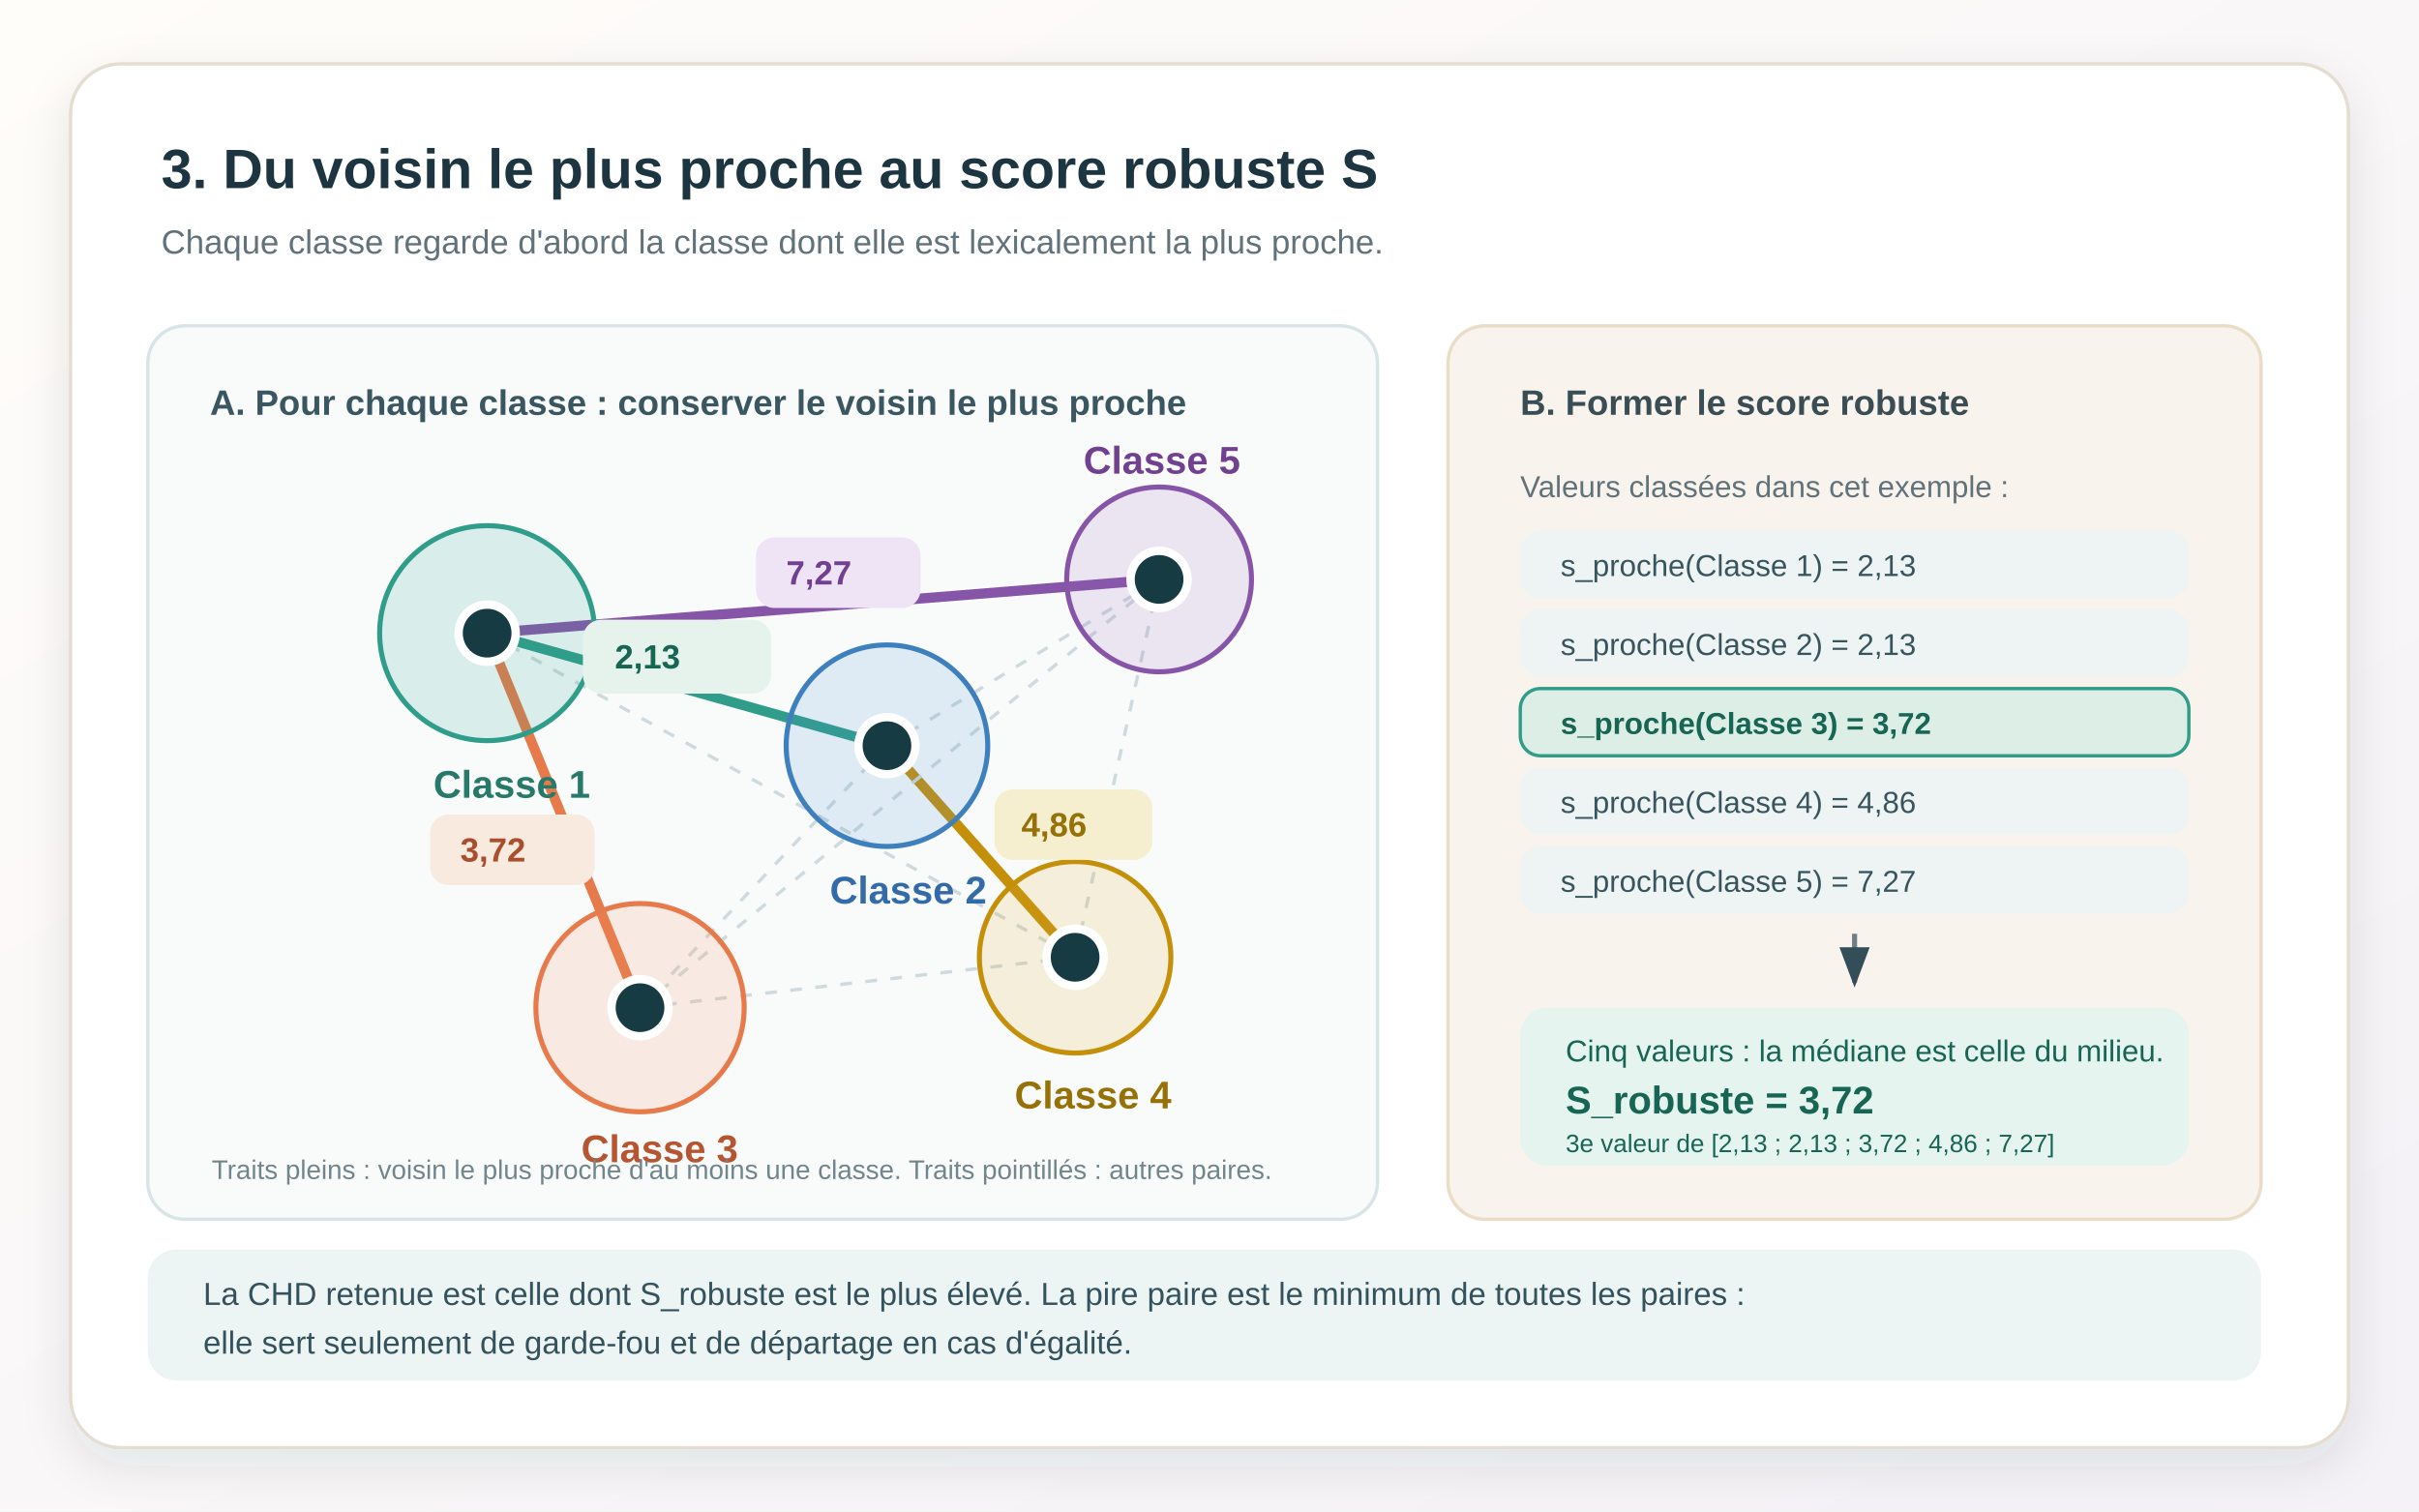
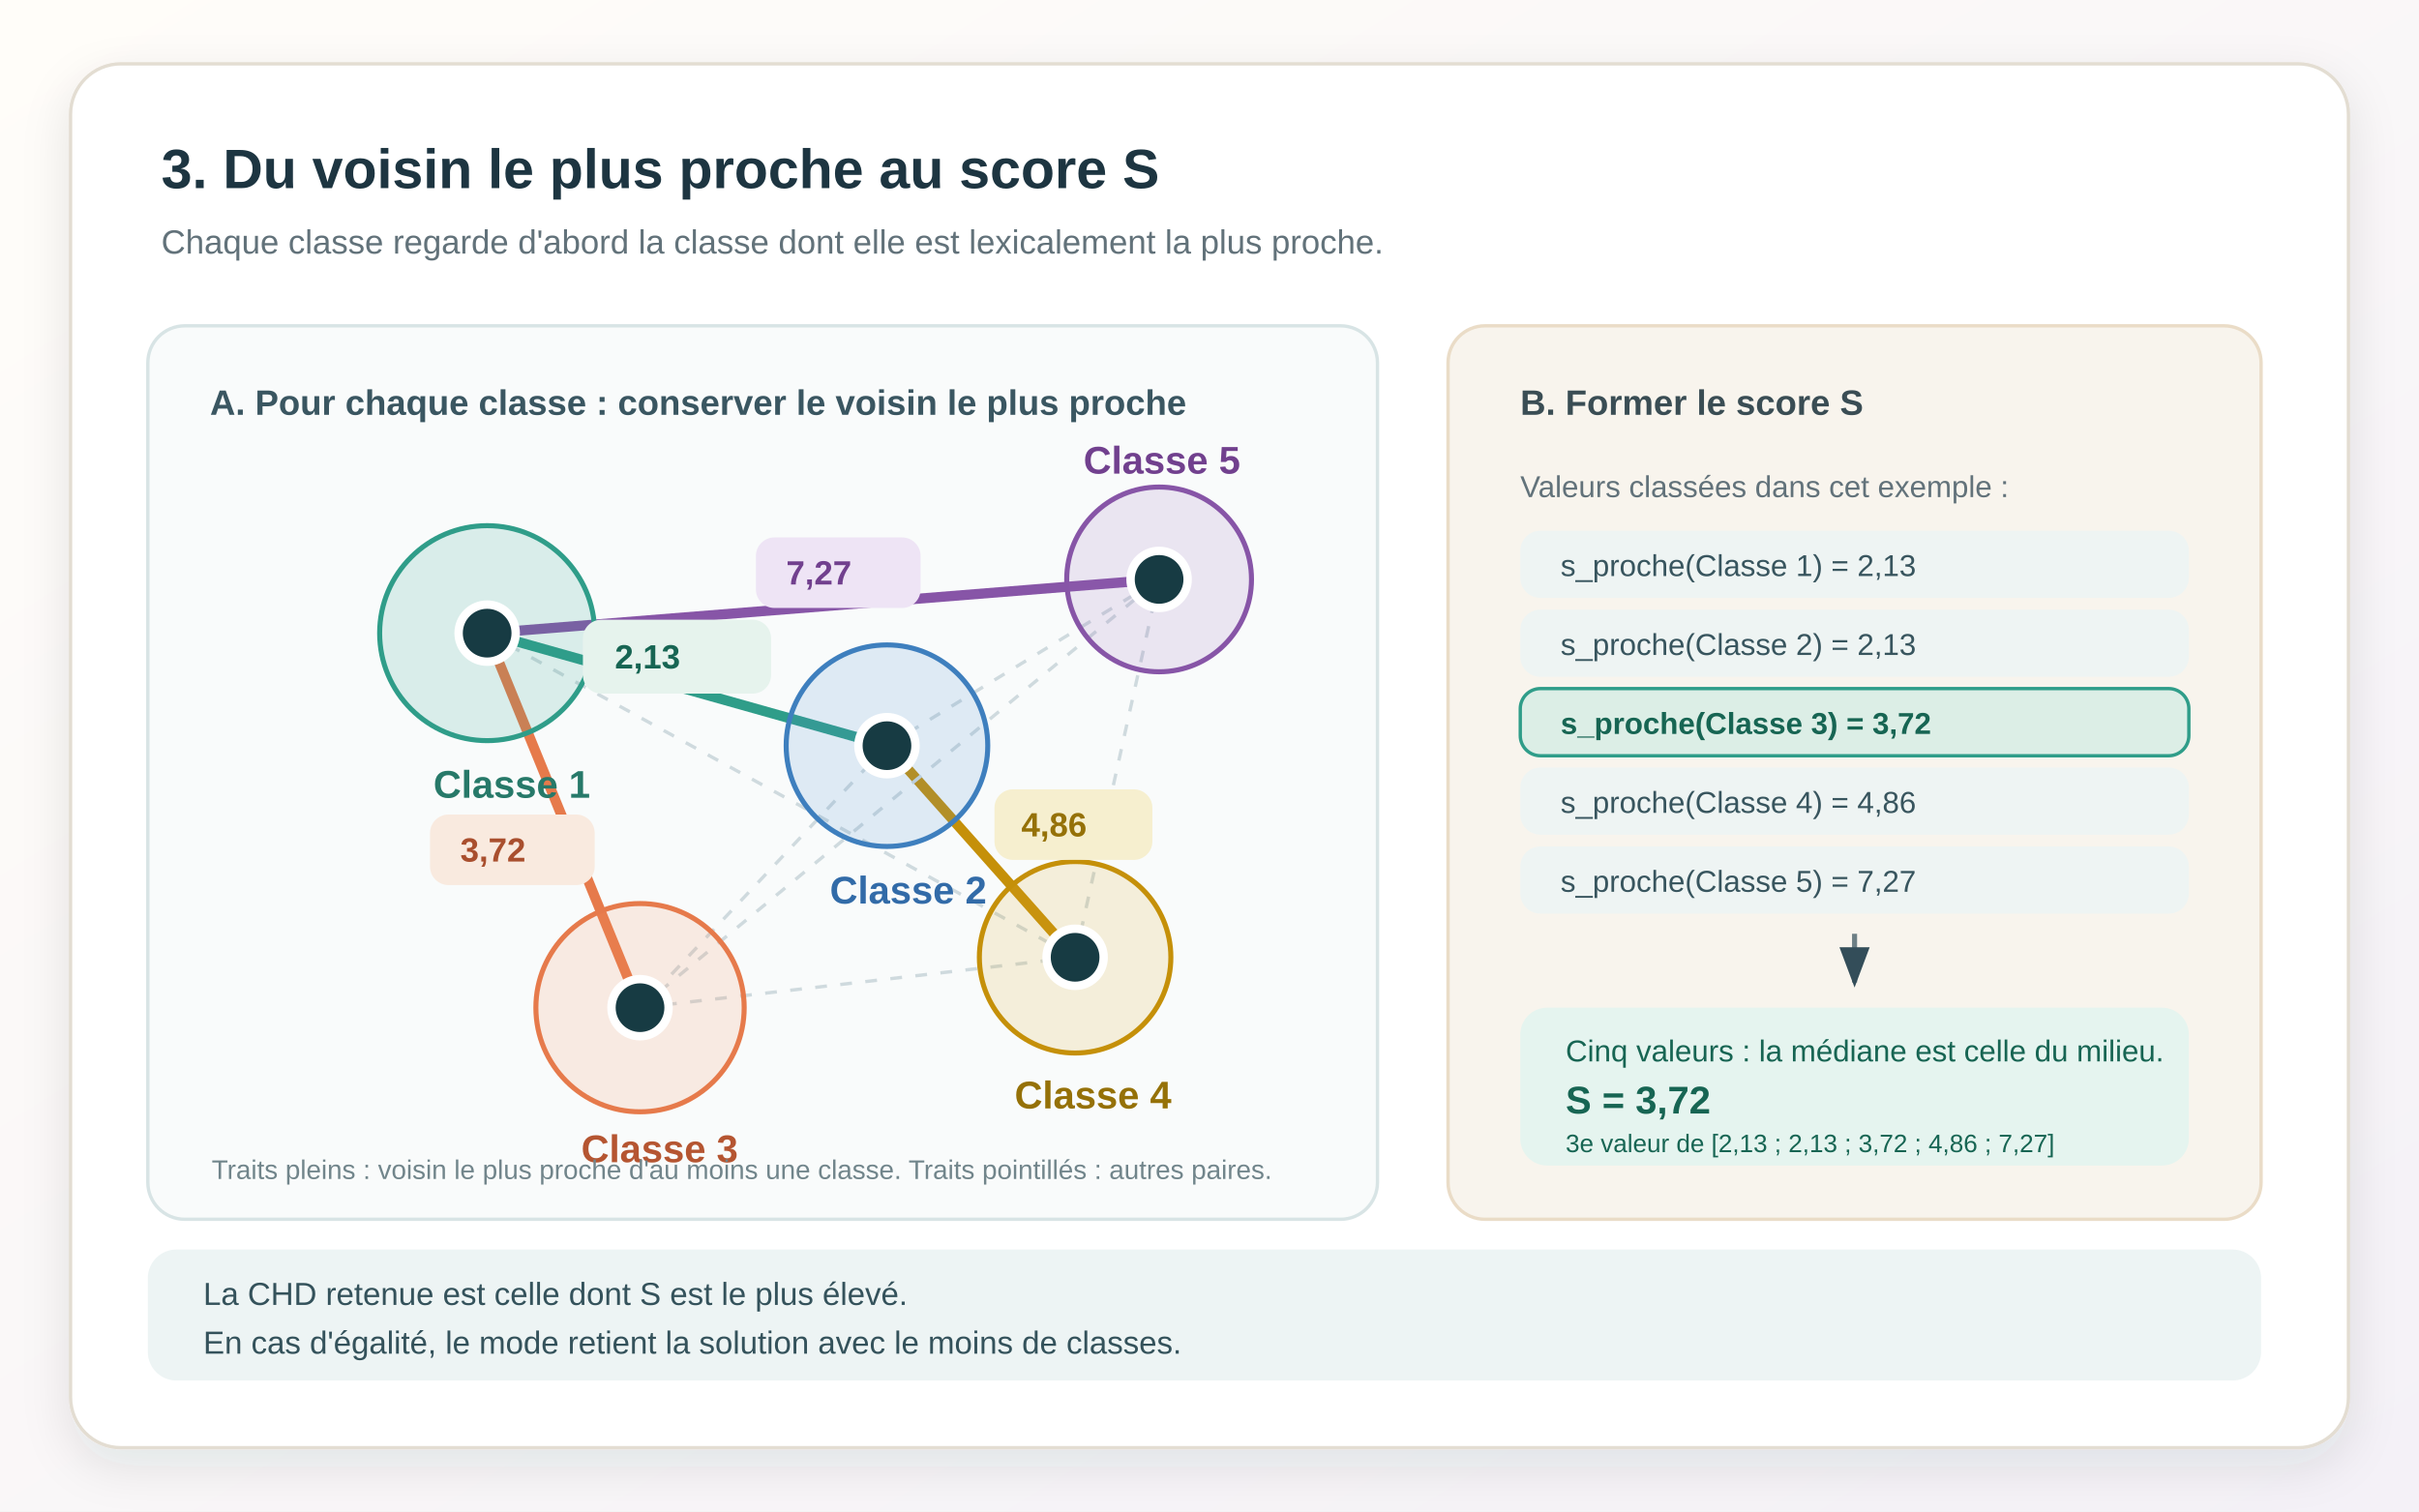
<svg xmlns="http://www.w3.org/2000/svg" width="1440" height="900" viewBox="0 0 1440 900" role="img" aria-labelledby="title desc">
  <defs>
    <linearGradient id="paper" x1="0" x2="1" y1="0" y2="1">
      <stop offset="0" stop-color="#fffdf9" />
      <stop offset="1" stop-color="#f4f1f7" />
    </linearGradient>
    <filter id="shadow" x="-20%" y="-20%" width="140%" height="140%">
      <feDropShadow dx="0" dy="10" stdDeviation="14" flood-color="#25333b" flood-opacity=".10" />
    </filter>
    <marker id="arrow" markerWidth="10" markerHeight="10" refX="7" refY="3" orient="auto">
      <path d="M0,0 L8,3 L0,6 Z" fill="#334d59" />
    </marker>
  </defs>
  <rect width="1440" height="900" fill="url(#paper)" />
  <rect x="42" y="38" width="1356" height="824" rx="30" fill="#ffffff" stroke="#e3ddd2" stroke-width="2" filter="url(#shadow)" />
-   <text x="96" y="112" fill="#1d3541" font-family="Avenir Next, Helvetica Neue, Arial, sans-serif" font-size="33" font-weight="700">3. Du voisin le plus proche au score robuste S</text>
+   <text x="96" y="112" fill="#1d3541" font-family="Avenir Next, Helvetica Neue, Arial, sans-serif" font-size="33" font-weight="700">3. Du voisin le plus proche au score S</text>
  <text x="96" y="151" fill="#62727a" font-family="Avenir Next, Helvetica Neue, Arial, sans-serif" font-size="20">Chaque classe regarde d'abord la classe dont elle est lexicalement la plus proche.</text>
  <rect x="88" y="194" width="732" height="532" rx="22" fill="#f9fbfb" stroke="#d8e4e5" stroke-width="2" />
  <text x="125" y="247" fill="#3a5661" font-family="Avenir Next, Helvetica Neue, Arial, sans-serif" font-size="21" font-weight="700">A. Pour chaque classe : conserver le voisin le plus proche</text>
  <line x1="290" y1="377" x2="528" y2="444" stroke="#2f9d89" stroke-width="6" stroke-linecap="round" />
  <line x1="290" y1="377" x2="381" y2="600" stroke="#e67a4b" stroke-width="6" stroke-linecap="round" />
  <line x1="528" y1="444" x2="640" y2="570" stroke="#c59009" stroke-width="6" stroke-linecap="round" />
  <line x1="290" y1="377" x2="690" y2="345" stroke="#8755a7" stroke-width="6" stroke-linecap="round" />
  <line x1="290" y1="377" x2="640" y2="570" stroke="#cfdade" stroke-width="2" stroke-dasharray="7 8" />
  <line x1="528" y1="444" x2="381" y2="600" stroke="#cfdade" stroke-width="2" stroke-dasharray="7 8" />
  <line x1="528" y1="444" x2="690" y2="345" stroke="#cfdade" stroke-width="2" stroke-dasharray="7 8" />
  <line x1="381" y1="600" x2="690" y2="345" stroke="#cfdade" stroke-width="2" stroke-dasharray="7 8" />
  <line x1="381" y1="600" x2="640" y2="570" stroke="#cfdade" stroke-width="2" stroke-dasharray="7 8" />
  <line x1="640" y1="570" x2="690" y2="345" stroke="#cfdade" stroke-width="2" stroke-dasharray="7 8" />
  <circle cx="290" cy="377" r="64" fill="#2f9d89" fill-opacity=".16" stroke="#2f9d89" stroke-width="3" />
  <circle cx="290" cy="377" r="17" fill="#173b43" stroke="#ffffff" stroke-width="5" />
  <text x="258" y="475" fill="#277969" font-family="Avenir Next, Helvetica Neue, Arial, sans-serif" font-size="23" font-weight="700">Classe 1</text>
  <circle cx="528" cy="444" r="60" fill="#4d89c9" fill-opacity=".16" stroke="#3e7fbe" stroke-width="3" />
  <circle cx="528" cy="444" r="17" fill="#173b43" stroke="#ffffff" stroke-width="5" />
  <text x="494" y="538" fill="#326ba8" font-family="Avenir Next, Helvetica Neue, Arial, sans-serif" font-size="23" font-weight="700">Classe 2</text>
  <circle cx="381" cy="600" r="62" fill="#f08b5d" fill-opacity=".16" stroke="#e67a4b" stroke-width="3" />
  <circle cx="381" cy="600" r="17" fill="#173b43" stroke="#ffffff" stroke-width="5" />
  <text x="346" y="692" fill="#b55531" font-family="Avenir Next, Helvetica Neue, Arial, sans-serif" font-size="23" font-weight="700">Classe 3</text>
  <circle cx="640" cy="570" r="57" fill="#d6a726" fill-opacity=".16" stroke="#c59009" stroke-width="3" />
  <circle cx="640" cy="570" r="17" fill="#173b43" stroke="#ffffff" stroke-width="5" />
  <text x="604" y="660" fill="#957108" font-family="Avenir Next, Helvetica Neue, Arial, sans-serif" font-size="23" font-weight="700">Classe 4</text>
  <circle cx="690" cy="345" r="55" fill="#9567b7" fill-opacity=".15" stroke="#8755a7" stroke-width="3" />
  <circle cx="690" cy="345" r="17" fill="#173b43" stroke="#ffffff" stroke-width="5" />
  <text x="645" y="282" fill="#71408e" font-family="Avenir Next, Helvetica Neue, Arial, sans-serif" font-size="23" font-weight="700">Classe 5</text>
  <rect x="347" y="369" width="112" height="44" rx="11" fill="#e6f3ed" />
  <text x="366" y="398" fill="#176553" font-family="Avenir Next, Helvetica Neue, Arial, sans-serif" font-size="20" font-weight="700">2,13</text>
  <rect x="256" y="485" width="98" height="42" rx="11" fill="#f9eadf" />
  <text x="274" y="513" fill="#a94f2e" font-family="Avenir Next, Helvetica Neue, Arial, sans-serif" font-size="20" font-weight="700">3,72</text>
  <rect x="592" y="470" width="94" height="42" rx="11" fill="#f6efcf" />
  <text x="608" y="498" fill="#957108" font-family="Avenir Next, Helvetica Neue, Arial, sans-serif" font-size="20" font-weight="700">4,86</text>
  <rect x="450" y="320" width="98" height="42" rx="11" fill="#eee4f5" />
  <text x="468" y="348" fill="#71408e" font-family="Avenir Next, Helvetica Neue, Arial, sans-serif" font-size="20" font-weight="700">7,27</text>
  <text x="126" y="702" fill="#71858b" font-family="Avenir Next, Helvetica Neue, Arial, sans-serif" font-size="16">Traits pleins : voisin le plus proche d'au moins une classe. Traits pointillés : autres paires.</text>
  <rect x="862" y="194" width="484" height="532" rx="22" fill="#f8f4ed" stroke="#eadcc7" stroke-width="2" />
-   <text x="905" y="247" fill="#3a4d54" font-family="Avenir Next, Helvetica Neue, Arial, sans-serif" font-size="21" font-weight="700">B. Former le score robuste</text>
+   <text x="905" y="247" fill="#3a4d54" font-family="Avenir Next, Helvetica Neue, Arial, sans-serif" font-size="21" font-weight="700">B. Former le score S</text>
  <text x="905" y="296" fill="#62727a" font-family="Avenir Next, Helvetica Neue, Arial, sans-serif" font-size="18">Valeurs classées dans cet exemple :</text>
  <rect x="905" y="316" width="398" height="40" rx="12" fill="#eef4f3" />
  <text x="929" y="343" fill="#38555e" font-family="Avenir Next, Helvetica Neue, Arial, sans-serif" font-size="18">s_proche(Classe 1) = 2,13</text>
  <rect x="905" y="363" width="398" height="40" rx="12" fill="#eef4f3" />
  <text x="929" y="390" fill="#38555e" font-family="Avenir Next, Helvetica Neue, Arial, sans-serif" font-size="18">s_proche(Classe 2) = 2,13</text>
  <rect x="905" y="410" width="398" height="40" rx="12" fill="#dceee6" stroke="#2f9d89" stroke-width="2" />
  <text x="929" y="437" fill="#176553" font-family="Avenir Next, Helvetica Neue, Arial, sans-serif" font-size="18" font-weight="700">s_proche(Classe 3) = 3,72</text>
  <rect x="905" y="457" width="398" height="40" rx="12" fill="#eef4f3" />
  <text x="929" y="484" fill="#38555e" font-family="Avenir Next, Helvetica Neue, Arial, sans-serif" font-size="18">s_proche(Classe 4) = 4,86</text>
  <rect x="905" y="504" width="398" height="40" rx="12" fill="#eef4f3" />
  <text x="929" y="531" fill="#38555e" font-family="Avenir Next, Helvetica Neue, Arial, sans-serif" font-size="18">s_proche(Classe 5) = 7,27</text>
  <path d="M1104 556 L1104 585" stroke="#6d7f85" stroke-width="3" marker-end="url(#arrow)" />
  <rect x="905" y="600" width="398" height="94" rx="16" fill="#e5f4ef" />
  <text x="932" y="632" fill="#176553" font-family="Avenir Next, Helvetica Neue, Arial, sans-serif" font-size="18">Cinq valeurs : la médiane est celle du milieu.</text>
-   <text x="932" y="663" fill="#176553" font-family="Avenir Next, Helvetica Neue, Arial, sans-serif" font-size="23" font-weight="700">S_robuste = 3,72</text>
+   <text x="932" y="663" fill="#176553" font-family="Avenir Next, Helvetica Neue, Arial, sans-serif" font-size="23" font-weight="700">S = 3,72</text>
  <text x="932" y="686" fill="#176553" font-family="Avenir Next, Helvetica Neue, Arial, sans-serif" font-size="15">3e valeur de [2,13 ; 2,13 ; 3,72 ; 4,86 ; 7,27]</text>
  <rect x="88" y="744" width="1258" height="78" rx="17" fill="#edf4f4" />
-   <text x="121" y="777" fill="#34525b" font-family="Avenir Next, Helvetica Neue, Arial, sans-serif" font-size="19">La CHD retenue est celle dont S_robuste est le plus élevé. La pire paire est le minimum de toutes les paires :</text>
-   <text x="121" y="806" fill="#34525b" font-family="Avenir Next, Helvetica Neue, Arial, sans-serif" font-size="19">elle sert seulement de garde-fou et de départage en cas d'égalité.</text>
+   <text x="121" y="777" fill="#34525b" font-family="Avenir Next, Helvetica Neue, Arial, sans-serif" font-size="19">La CHD retenue est celle dont S est le plus élevé.</text>
+   <text x="121" y="806" fill="#34525b" font-family="Avenir Next, Helvetica Neue, Arial, sans-serif" font-size="19">En cas d'égalité, le mode retient la solution avec le moins de classes.</text>
</svg>
